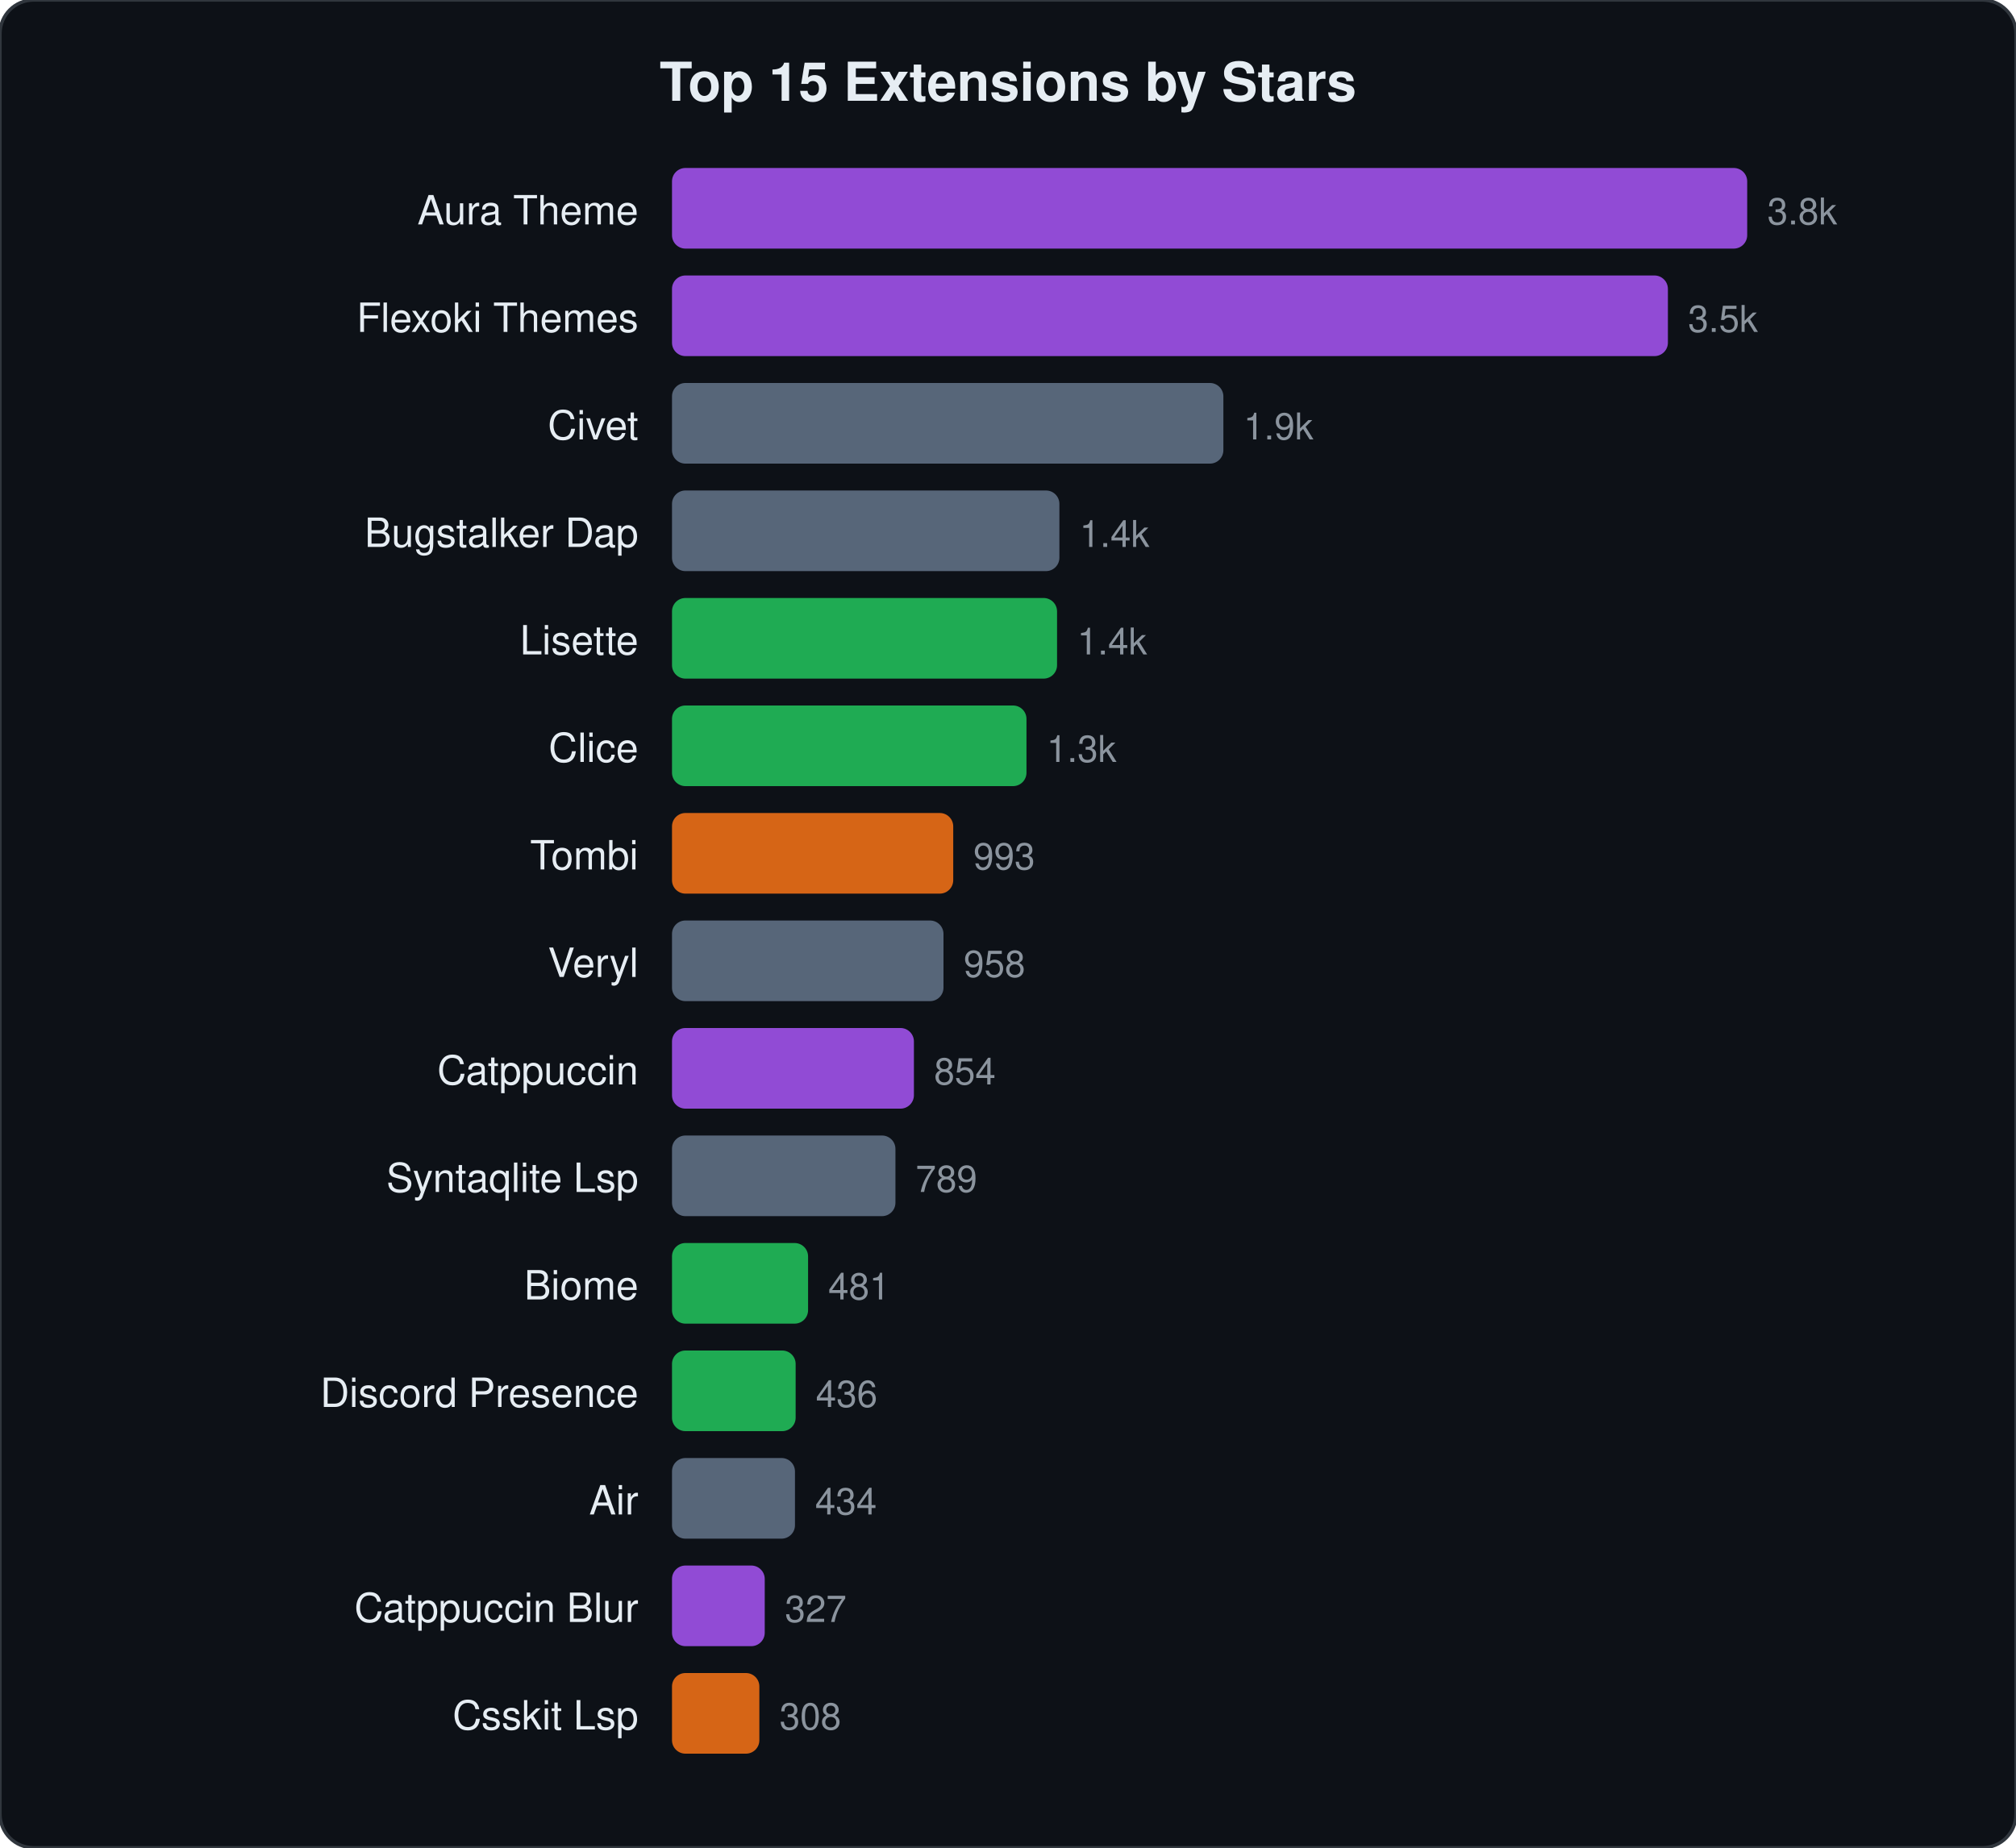
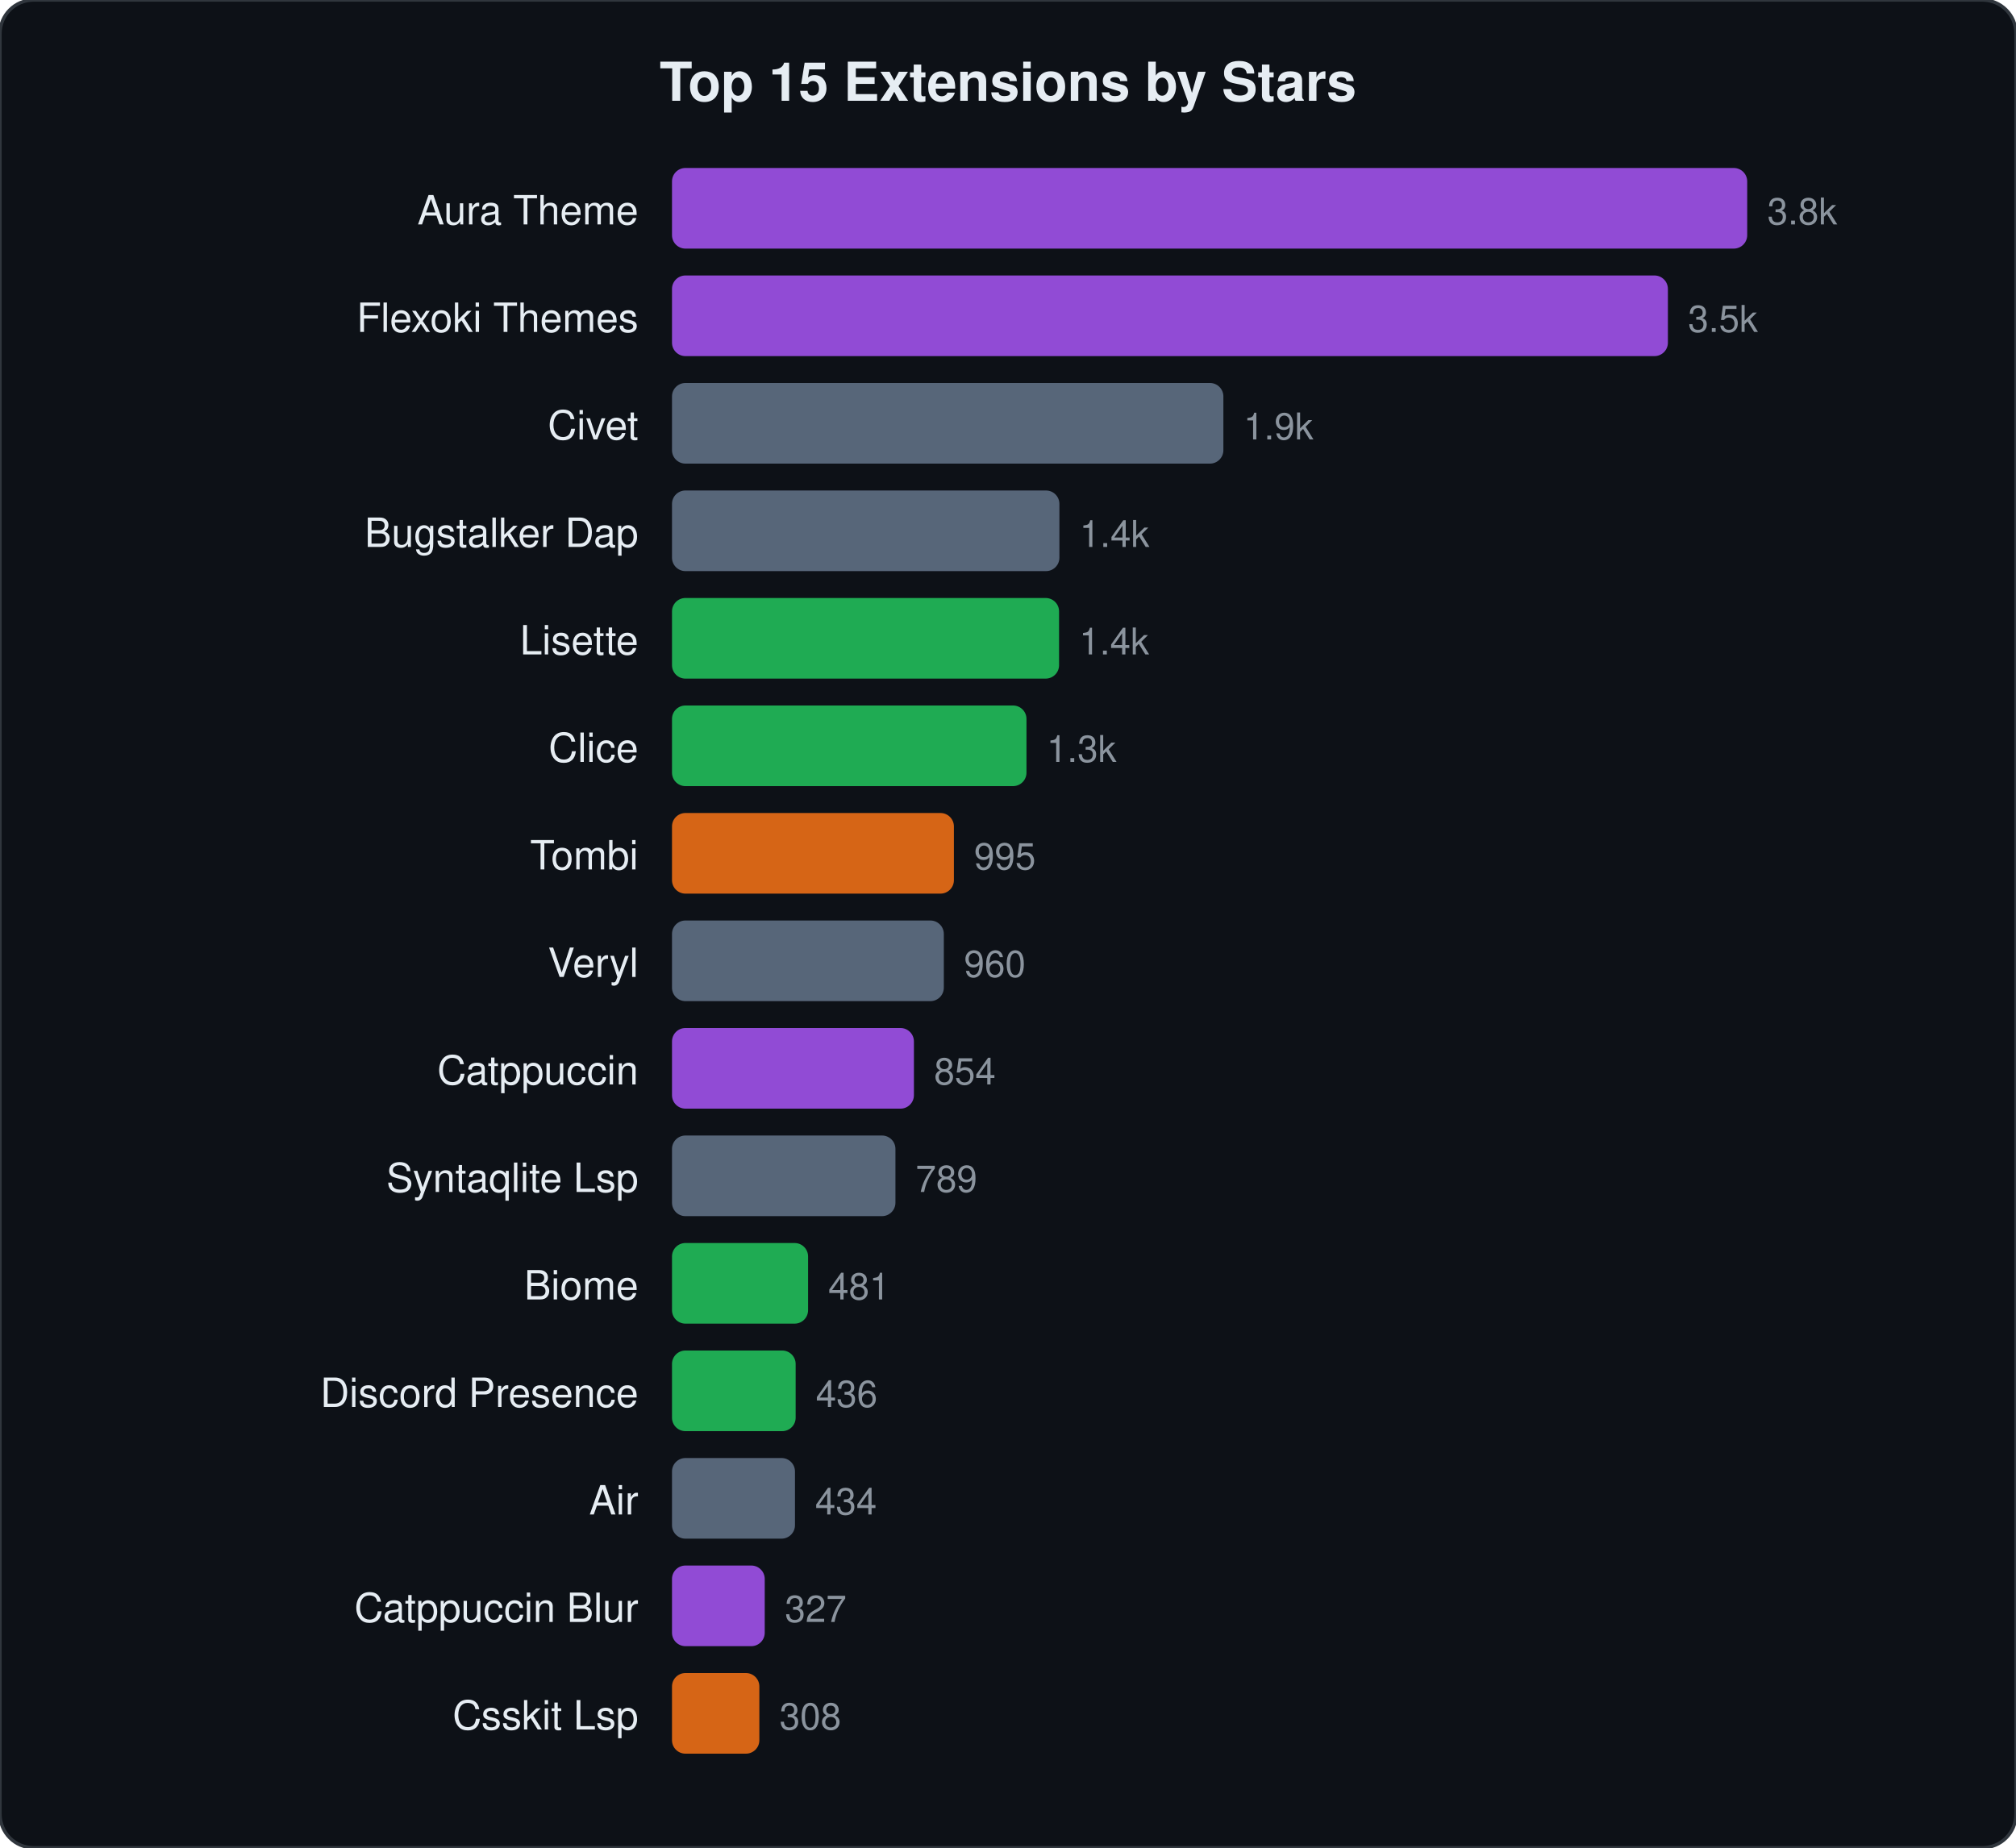
<svg xmlns="http://www.w3.org/2000/svg" viewBox="0 0 600 550" width="600" height="550">
  <style>text{font-family:-apple-system,BlinkMacSystemFont,"Segoe UI",Helvetica,Arial,sans-serif;fill:#e6edf3}.name{font-size:12px}.stars{font-size:11px;fill:#8b949e}.title{font-size:16px;font-weight:600}</style>
  <rect width="600" height="550" rx="10" fill="#0d1117" stroke="#30363d" stroke-width="1" />
  <text x="300" y="30" text-anchor="middle" class="title">Top 15 Extensions by Stars</text>
  <text x="190" y="66.8" text-anchor="end" class="name">Aura Theme</text>
  <rect x="200" y="50.0" width="320.0" height="24" rx="4" fill="#a855f7" opacity="0.85" />
  <text x="526.0" y="66.8" class="stars">3.8k</text>
  <text x="190" y="98.8" text-anchor="end" class="name">Flexoki Themes</text>
  <rect x="200" y="82.0" width="296.4" height="24" rx="4" fill="#a855f7" opacity="0.85" />
  <text x="502.4" y="98.8" class="stars">3.5k</text>
  <text x="190" y="130.8" text-anchor="end" class="name">Civet</text>
  <rect x="200" y="114.0" width="164.1" height="24" rx="4" fill="#64748b" opacity="0.85" />
  <text x="370.1" y="130.8" class="stars">1.9k</text>
  <text x="190" y="162.8" text-anchor="end" class="name">Bugstalker Dap</text>
  <rect x="200" y="146.0" width="115.3" height="24" rx="4" fill="#64748b" opacity="0.85" />
  <text x="321.3" y="162.8" class="stars">1.4k</text>
  <text x="190" y="194.8" text-anchor="end" class="name">Lisette</text>
-   <rect x="200" y="178.0" width="114.6" height="24" rx="4" fill="#22c55e" opacity="0.85" />
-   <text x="320.6" y="194.8" class="stars">1.4k</text>
+   <rect x="200" y="178.0" width="115.2" height="24" rx="4" fill="#22c55e" opacity="0.85" />
+   <text x="321.2" y="194.8" class="stars">1.4k</text>
  <text x="190" y="226.8" text-anchor="end" class="name">Clice</text>
  <rect x="200" y="210.0" width="105.5" height="24" rx="4" fill="#22c55e" opacity="0.85" />
  <text x="311.5" y="226.8" class="stars">1.3k</text>
  <text x="190" y="258.8" text-anchor="end" class="name">Tombi</text>
-   <rect x="200" y="242.0" width="83.7" height="24" rx="4" fill="#f97316" opacity="0.85" />
-   <text x="289.7" y="258.8" class="stars">993</text>
+   <rect x="200" y="242.0" width="83.9" height="24" rx="4" fill="#f97316" opacity="0.85" />
+   <text x="289.9" y="258.8" class="stars">995</text>
  <text x="190" y="290.8" text-anchor="end" class="name">Veryl</text>
-   <rect x="200" y="274.0" width="80.8" height="24" rx="4" fill="#64748b" opacity="0.85" />
-   <text x="286.8" y="290.8" class="stars">958</text>
+   <rect x="200" y="274.0" width="80.9" height="24" rx="4" fill="#64748b" opacity="0.85" />
+   <text x="286.9" y="290.8" class="stars">960</text>
  <text x="190" y="322.8" text-anchor="end" class="name">Catppuccin</text>
  <rect x="200" y="306.0" width="72.0" height="24" rx="4" fill="#a855f7" opacity="0.85" />
  <text x="278.0" y="322.8" class="stars">854</text>
  <text x="190" y="354.8" text-anchor="end" class="name">Syntaqlite Lsp</text>
  <rect x="200" y="338.0" width="66.5" height="24" rx="4" fill="#64748b" opacity="0.85" />
  <text x="272.5" y="354.8" class="stars">789</text>
  <text x="190" y="386.8" text-anchor="end" class="name">Biome</text>
  <rect x="200" y="370.0" width="40.5" height="24" rx="4" fill="#22c55e" opacity="0.85" />
  <text x="246.5" y="386.8" class="stars">481</text>
  <text x="190" y="418.8" text-anchor="end" class="name">Discord Presence</text>
  <rect x="200" y="402.0" width="36.8" height="24" rx="4" fill="#22c55e" opacity="0.85" />
  <text x="242.8" y="418.8" class="stars">436</text>
  <text x="190" y="450.8" text-anchor="end" class="name">Air</text>
  <rect x="200" y="434.0" width="36.6" height="24" rx="4" fill="#64748b" opacity="0.85" />
  <text x="242.6" y="450.8" class="stars">434</text>
  <text x="190" y="482.8" text-anchor="end" class="name">Catppuccin Blur</text>
  <rect x="200" y="466.0" width="27.6" height="24" rx="4" fill="#a855f7" opacity="0.85" />
  <text x="233.6" y="482.8" class="stars">327</text>
  <text x="190" y="514.8" text-anchor="end" class="name">Csskit Lsp</text>
  <rect x="200" y="498.0" width="26.0" height="24" rx="4" fill="#f97316" opacity="0.85" />
  <text x="232.0" y="514.8" class="stars">308</text>
</svg>
